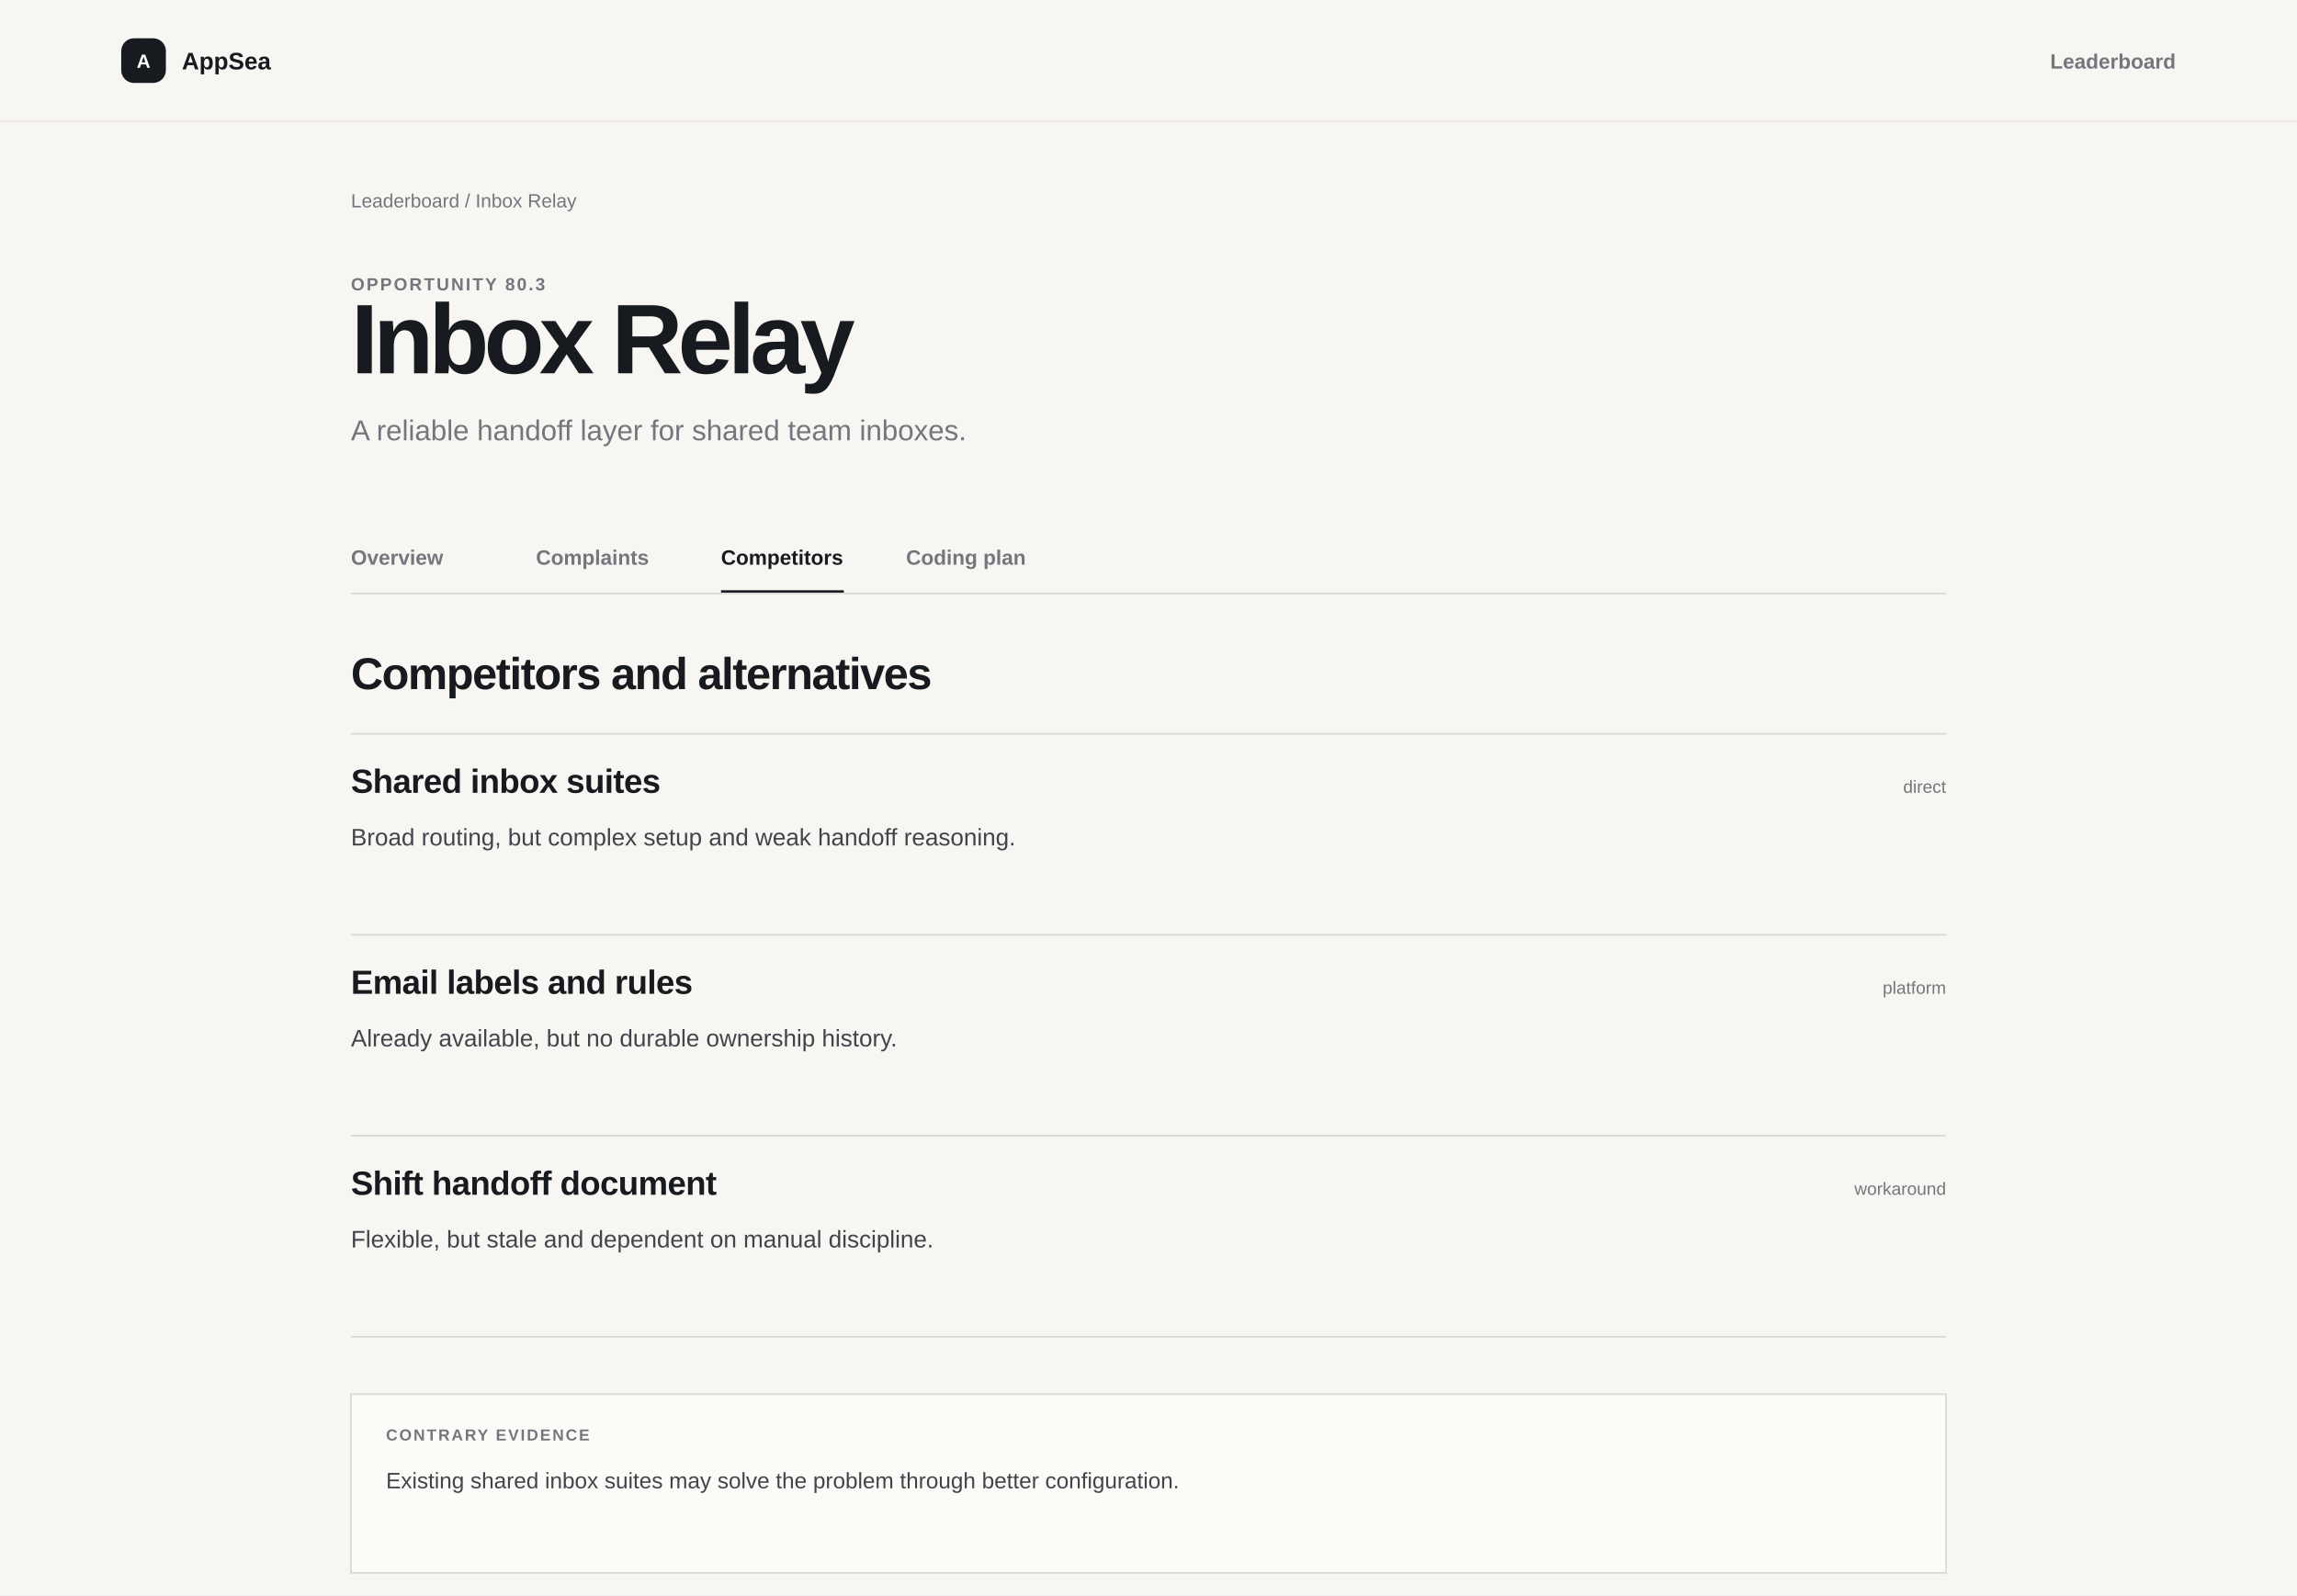
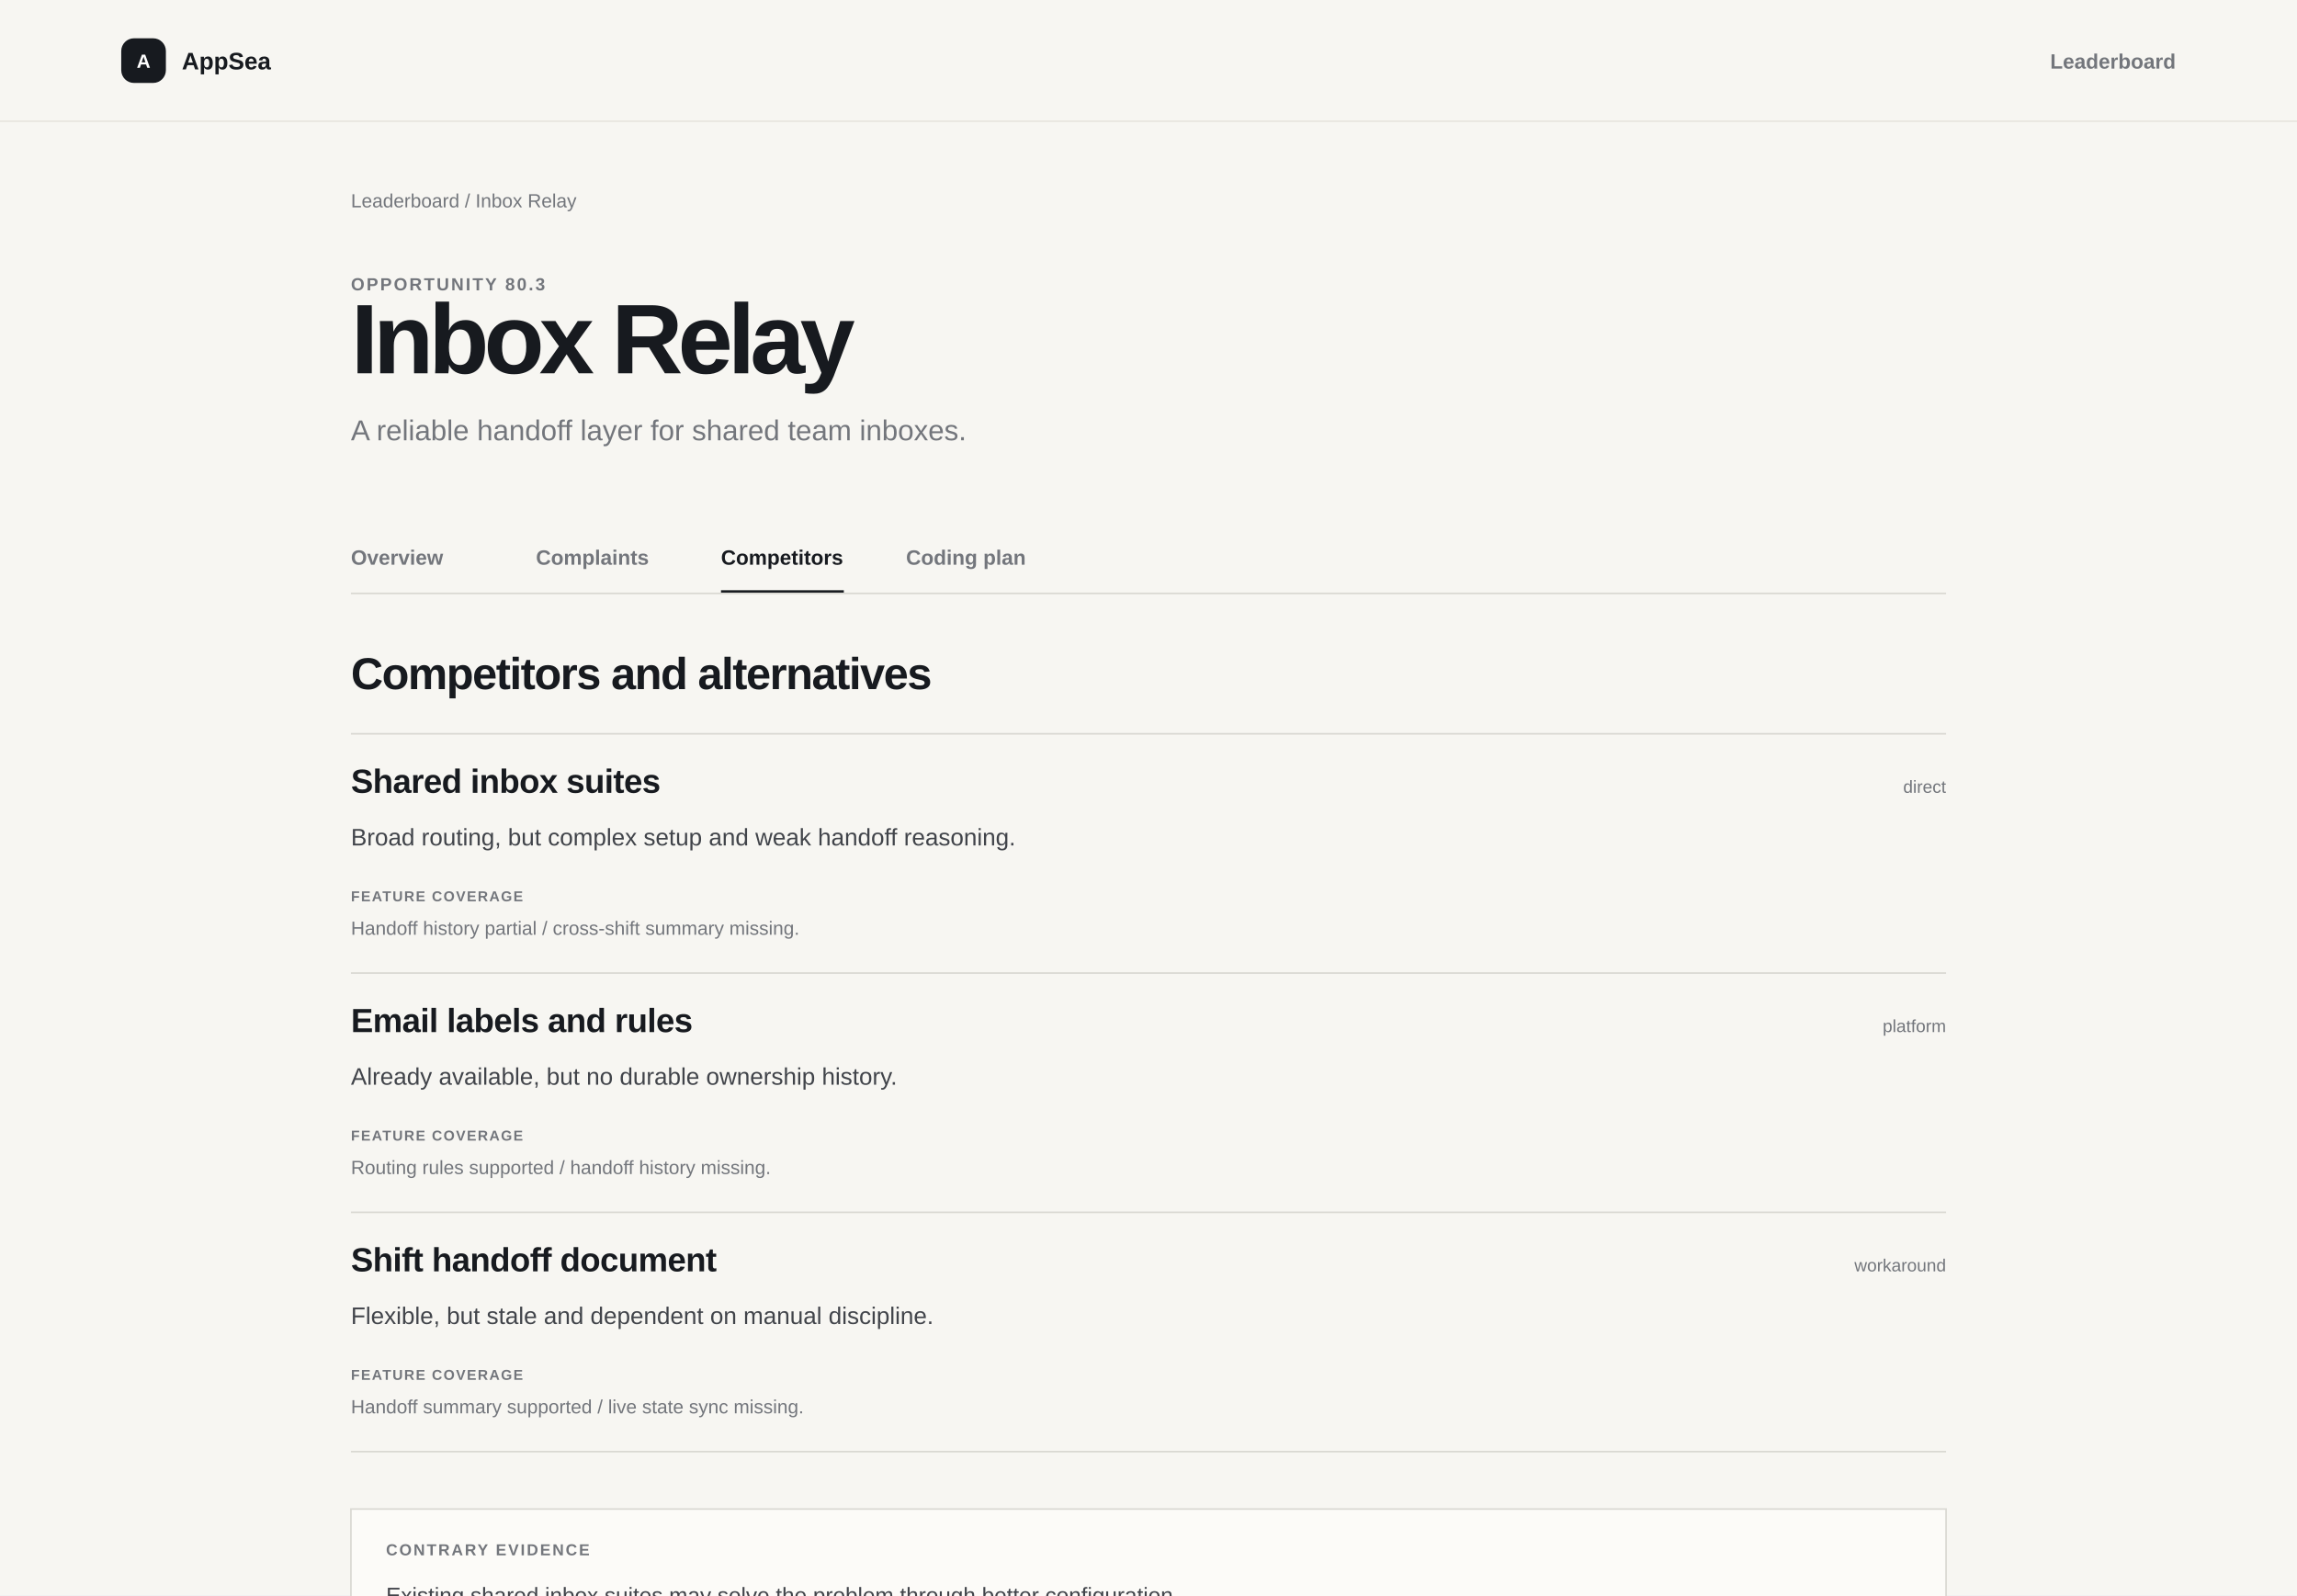
<svg xmlns="http://www.w3.org/2000/svg" width="1440" height="1000" viewBox="0 0 1440 1000">
  <rect width="1440" height="1000" fill="#f7f6f2" />
  <line x1="0" y1="76" x2="1440" y2="76" stroke="#e8e6df" stroke-width="1" />
  <rect x="76" y="24.0" width="28" height="28" rx="8" fill="#171a1f" />
  <text x="90.0" y="42.5" font-family="Arial, Helvetica, sans-serif" font-size="12" font-weight="700" fill="#ffffff" text-anchor="middle" letter-spacing="0">A</text>
  <text x="114" y="43.5" font-family="Arial, Helvetica, sans-serif" font-size="15" font-weight="700" fill="#171a1f" text-anchor="start" letter-spacing="0">AppSea</text>
  <text x="1364" y="43.0" font-family="Arial, Helvetica, sans-serif" font-size="13" font-weight="600" fill="#73767c" text-anchor="end" letter-spacing="0">Leaderboard</text>
  <text x="220" y="130" font-family="Arial, Helvetica, sans-serif" font-size="12" font-weight="400" fill="#73767c" text-anchor="start" letter-spacing="0">Leaderboard  /  Inbox Relay</text>
  <text x="220" y="182" font-family="Arial, Helvetica, sans-serif" font-size="11" font-weight="700" fill="#73767c" text-anchor="start" letter-spacing="1.2">OPPORTUNITY 80.3</text>
  <text x="220" y="234" font-family="Arial, Helvetica, sans-serif" font-size="62" font-weight="650" fill="#171a1f" text-anchor="start" letter-spacing="-3.2">Inbox Relay</text>
  <text x="220" y="276" font-family="Arial, Helvetica, sans-serif" font-size="18" font-weight="400" fill="#73767c" text-anchor="start" letter-spacing="0">A reliable handoff layer for shared team inboxes.</text>
  <text x="220" y="354" font-family="Arial, Helvetica, sans-serif" font-size="13" font-weight="600" fill="#73767c" text-anchor="start" letter-spacing="0">Overview</text>
  <text x="336" y="354" font-family="Arial, Helvetica, sans-serif" font-size="13" font-weight="600" fill="#73767c" text-anchor="start" letter-spacing="0">Complaints</text>
  <text x="452" y="354" font-family="Arial, Helvetica, sans-serif" font-size="13" font-weight="600" fill="#171a1f" text-anchor="start" letter-spacing="0">Competitors</text>
  <line x1="452" y1="371" x2="529" y2="371" stroke="#171a1f" stroke-width="2" />
  <text x="568" y="354" font-family="Arial, Helvetica, sans-serif" font-size="13" font-weight="600" fill="#73767c" text-anchor="start" letter-spacing="0">Coding plan</text>
  <line x1="220" y1="372" x2="1220" y2="372" stroke="#d9d8d2" stroke-width="1" />
  <text x="220" y="432" font-family="Arial, Helvetica, sans-serif" font-size="28" font-weight="650" fill="#171a1f" text-anchor="start" letter-spacing="-0.8">Competitors and alternatives</text>
  <line x1="220" y1="460" x2="1220" y2="460" stroke="#d9d8d2" stroke-width="1" />
  <text x="220" y="497" font-family="Arial, Helvetica, sans-serif" font-size="21" font-weight="650" fill="#171a1f" text-anchor="start" letter-spacing="-0.3">Shared inbox suites</text>
  <text x="1220" y="497" font-family="Arial, Helvetica, sans-serif" font-size="11" font-weight="400" fill="#73767c" text-anchor="end" letter-spacing="0">direct</text>
  <text x="220" y="530" font-family="Arial, Helvetica, sans-serif" font-size="15" font-weight="400" fill="#41444a" text-anchor="start" letter-spacing="0">Broad routing, but complex setup and weak handoff reasoning.</text>
-   <line x1="220" y1="586" x2="1220" y2="586" stroke="#d9d8d2" stroke-width="1" />
-   <text x="220" y="623" font-family="Arial, Helvetica, sans-serif" font-size="21" font-weight="650" fill="#171a1f" text-anchor="start" letter-spacing="-0.3">Email labels and rules</text>
-   <text x="1220" y="623" font-family="Arial, Helvetica, sans-serif" font-size="11" font-weight="400" fill="#73767c" text-anchor="end" letter-spacing="0">platform</text>
-   <text x="220" y="656" font-family="Arial, Helvetica, sans-serif" font-size="15" font-weight="400" fill="#41444a" text-anchor="start" letter-spacing="0">Already available, but no durable ownership history.</text>
-   <line x1="220" y1="712" x2="1220" y2="712" stroke="#d9d8d2" stroke-width="1" />
-   <text x="220" y="749" font-family="Arial, Helvetica, sans-serif" font-size="21" font-weight="650" fill="#171a1f" text-anchor="start" letter-spacing="-0.3">Shift handoff document</text>
-   <text x="1220" y="749" font-family="Arial, Helvetica, sans-serif" font-size="11" font-weight="400" fill="#73767c" text-anchor="end" letter-spacing="0">workaround</text>
-   <text x="220" y="782" font-family="Arial, Helvetica, sans-serif" font-size="15" font-weight="400" fill="#41444a" text-anchor="start" letter-spacing="0">Flexible, but stale and dependent on manual discipline.</text>
-   <line x1="220" y1="838" x2="1220" y2="838" stroke="#d9d8d2" stroke-width="1" />
-   <rect x="220" y="874" width="1000" height="112" rx="0" fill="#fcfbf8" stroke="#d9d8d2" stroke-width="1" />
-   <text x="242" y="903" font-family="Arial, Helvetica, sans-serif" font-size="10" font-weight="700" fill="#73767c" text-anchor="start" letter-spacing="1.1">CONTRARY EVIDENCE</text>
-   <text x="242" y="933" font-family="Arial, Helvetica, sans-serif" font-size="14" font-weight="400" fill="#41444a" text-anchor="start" letter-spacing="0">Existing shared inbox suites may solve the problem through better configuration.</text>
+   <text x="220" y="565" font-family="Arial, Helvetica, sans-serif" font-size="9" font-weight="700" fill="#73767c" text-anchor="start" letter-spacing="0.8">FEATURE COVERAGE</text>
+   <text x="220" y="586" font-family="Arial, Helvetica, sans-serif" font-size="12" font-weight="400" fill="#73767c" text-anchor="start" letter-spacing="0">Handoff history partial / cross-shift summary missing.</text>
+   <line x1="220" y1="610" x2="1220" y2="610" stroke="#d9d8d2" stroke-width="1" />
+   <text x="220" y="647" font-family="Arial, Helvetica, sans-serif" font-size="21" font-weight="650" fill="#171a1f" text-anchor="start" letter-spacing="-0.3">Email labels and rules</text>
+   <text x="1220" y="647" font-family="Arial, Helvetica, sans-serif" font-size="11" font-weight="400" fill="#73767c" text-anchor="end" letter-spacing="0">platform</text>
+   <text x="220" y="680" font-family="Arial, Helvetica, sans-serif" font-size="15" font-weight="400" fill="#41444a" text-anchor="start" letter-spacing="0">Already available, but no durable ownership history.</text>
+   <text x="220" y="715" font-family="Arial, Helvetica, sans-serif" font-size="9" font-weight="700" fill="#73767c" text-anchor="start" letter-spacing="0.8">FEATURE COVERAGE</text>
+   <text x="220" y="736" font-family="Arial, Helvetica, sans-serif" font-size="12" font-weight="400" fill="#73767c" text-anchor="start" letter-spacing="0">Routing rules supported / handoff history missing.</text>
+   <line x1="220" y1="760" x2="1220" y2="760" stroke="#d9d8d2" stroke-width="1" />
+   <text x="220" y="797" font-family="Arial, Helvetica, sans-serif" font-size="21" font-weight="650" fill="#171a1f" text-anchor="start" letter-spacing="-0.3">Shift handoff document</text>
+   <text x="1220" y="797" font-family="Arial, Helvetica, sans-serif" font-size="11" font-weight="400" fill="#73767c" text-anchor="end" letter-spacing="0">workaround</text>
+   <text x="220" y="830" font-family="Arial, Helvetica, sans-serif" font-size="15" font-weight="400" fill="#41444a" text-anchor="start" letter-spacing="0">Flexible, but stale and dependent on manual discipline.</text>
+   <text x="220" y="865" font-family="Arial, Helvetica, sans-serif" font-size="9" font-weight="700" fill="#73767c" text-anchor="start" letter-spacing="0.8">FEATURE COVERAGE</text>
+   <text x="220" y="886" font-family="Arial, Helvetica, sans-serif" font-size="12" font-weight="400" fill="#73767c" text-anchor="start" letter-spacing="0">Handoff summary supported / live state sync missing.</text>
+   <line x1="220" y1="910" x2="1220" y2="910" stroke="#d9d8d2" stroke-width="1" />
+   <rect x="220" y="946" width="1000" height="112" rx="0" fill="#fcfbf8" stroke="#d9d8d2" stroke-width="1" />
+   <text x="242" y="975" font-family="Arial, Helvetica, sans-serif" font-size="10" font-weight="700" fill="#73767c" text-anchor="start" letter-spacing="1.1">CONTRARY EVIDENCE</text>
+   <text x="242" y="1005" font-family="Arial, Helvetica, sans-serif" font-size="14" font-weight="400" fill="#41444a" text-anchor="start" letter-spacing="0">Existing shared inbox suites may solve the problem through better configuration.</text>
</svg>
